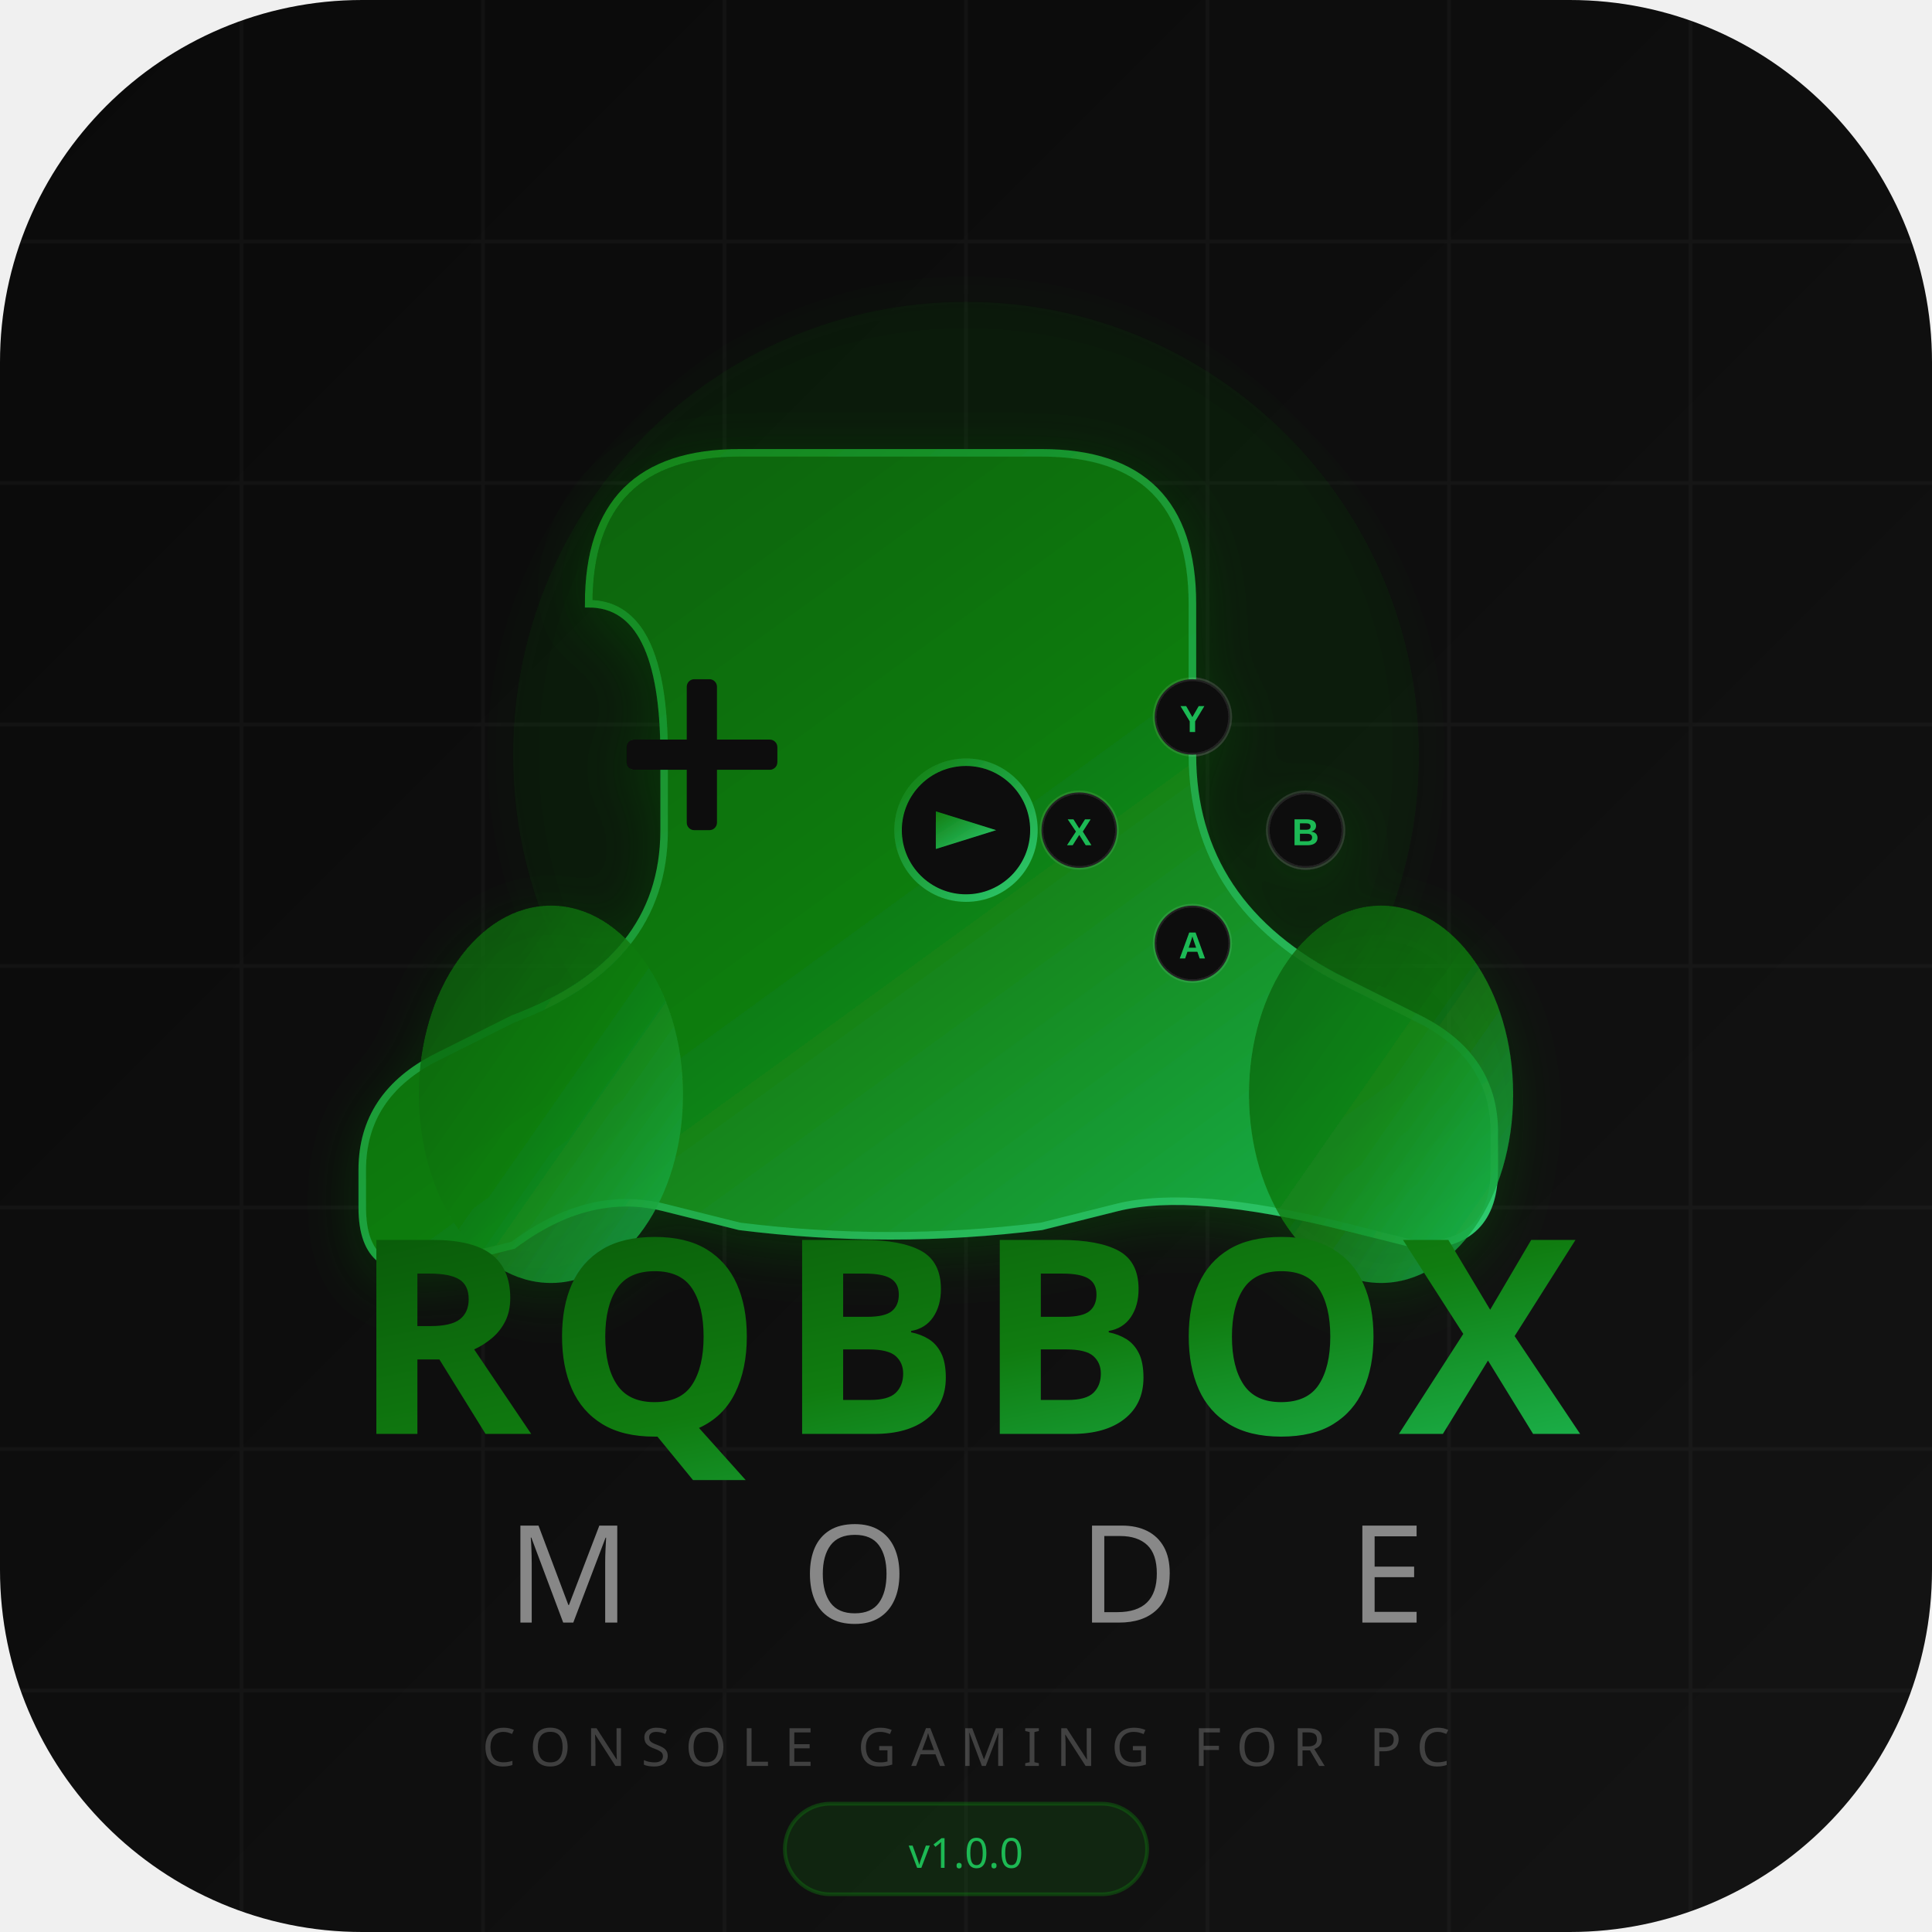
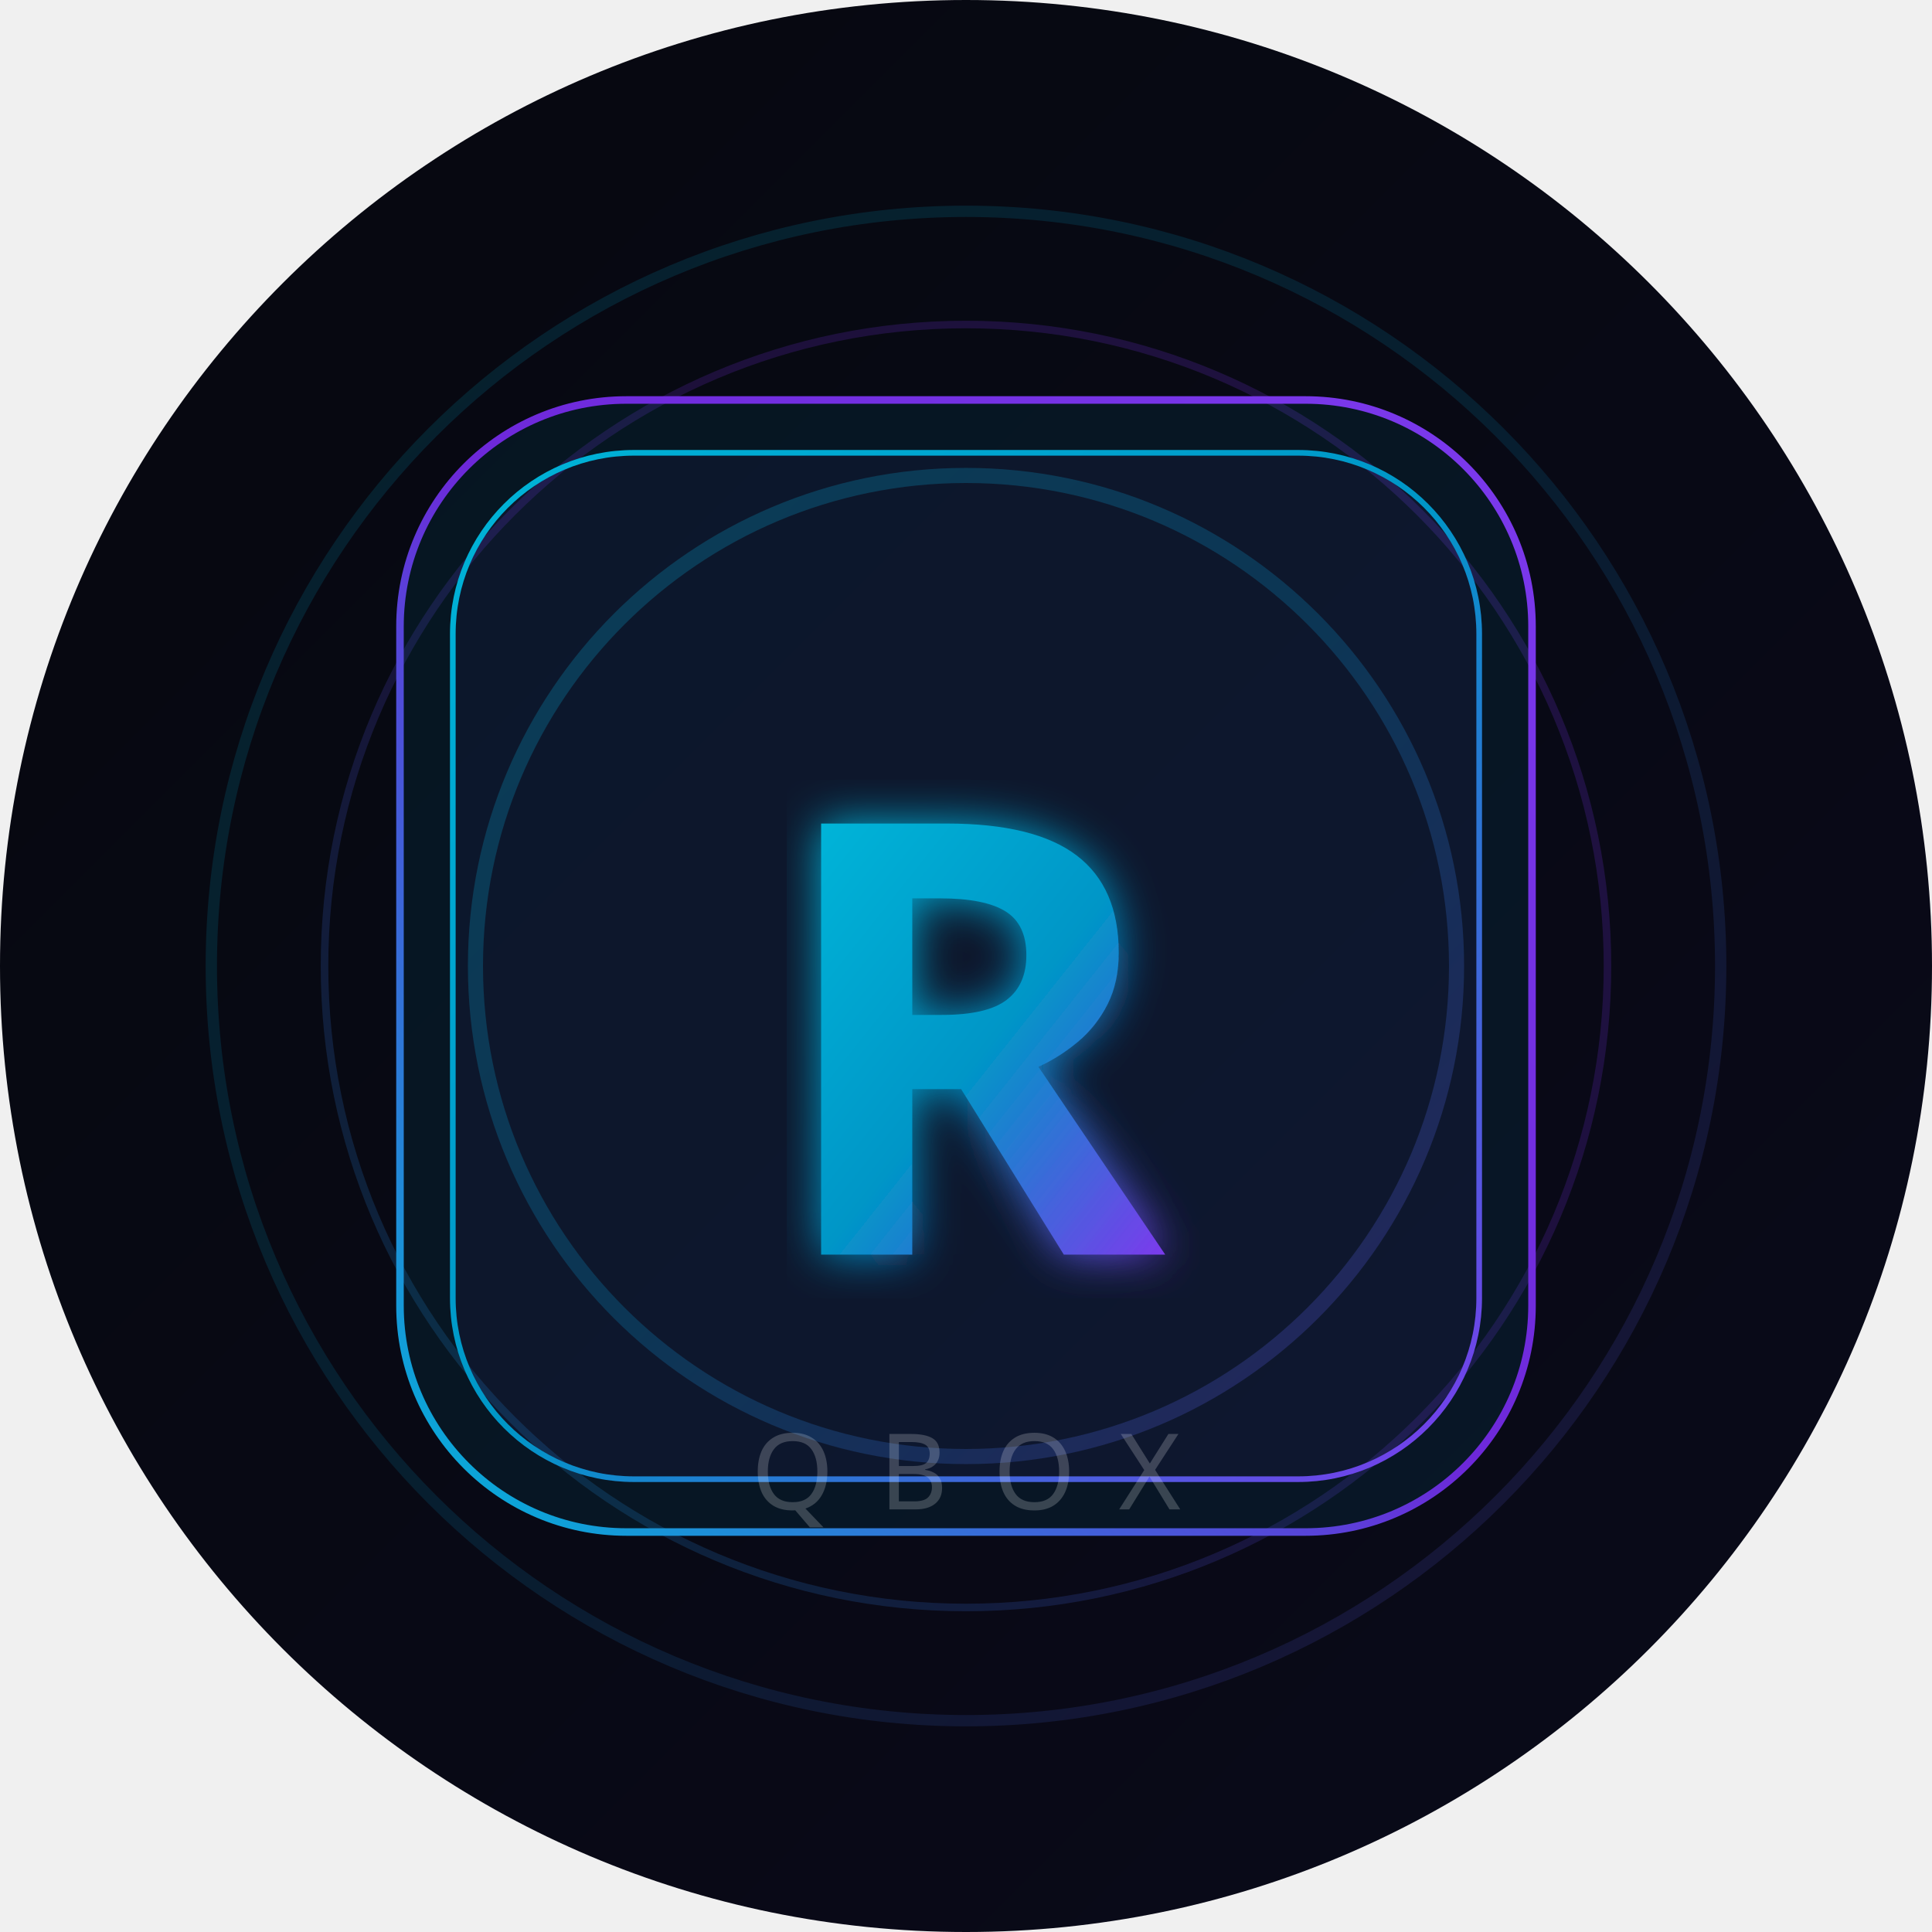
<svg xmlns="http://www.w3.org/2000/svg" viewBox="0 0 512 512" width="512" height="512">
  <defs>
-     <linearGradient id="bgGrad" x1="0%" y1="0%" x2="100%" y2="100%">
-       <stop offset="0%" style="stop-color:#0a0a0a" />
-       <stop offset="50%" style="stop-color:#0e0e0e" />
-       <stop offset="100%" style="stop-color:#141414" />
+     <linearGradient id="bg" x1="0%" y1="0%" x2="100%" y2="100%">
+       <stop offset="0%" style="stop-color:#06080f" />
+       <stop offset="100%" style="stop-color:#0a0a1a" />
    </linearGradient>
-     <linearGradient id="greenGrad" x1="0%" y1="0%" x2="100%" y2="100%">
-       <stop offset="0%" style="stop-color:#0a5c0a" />
-       <stop offset="50%" style="stop-color:#107c10" />
-       <stop offset="100%" style="stop-color:#1db954" />
+     <linearGradient id="ring1" x1="0%" y1="0%" x2="100%" y2="100%">
+       <stop offset="0%" style="stop-color:#00b4d8" />
+       <stop offset="50%" style="stop-color:#0096c7" />
+       <stop offset="100%" style="stop-color:#7c3aed" />
    </linearGradient>
-     <linearGradient id="greenGradLight" x1="0%" y1="0%" x2="100%" y2="100%">
-       <stop offset="0%" style="stop-color:#107c10" />
-       <stop offset="100%" style="stop-color:#2ecc71" />
+     <linearGradient id="ring2" x1="100%" y1="0%" x2="0%" y2="100%">
+       <stop offset="0%" style="stop-color:#7c3aed" />
+       <stop offset="50%" style="stop-color:#6d28d9" />
+       <stop offset="100%" style="stop-color:#00b4d8" />
    </linearGradient>
    <filter id="glow">
-       <feGaussianBlur stdDeviation="8" result="coloredBlur" />
+       <feGaussianBlur stdDeviation="6" />
      <feMerge>
-         <feMergeNode in="coloredBlur" />
+         <feMergeNode />
        <feMergeNode in="SourceGraphic" />
      </feMerge>
    </filter>
-     <filter id="shadow">
-       <feDropShadow dx="0" dy="4" stdDeviation="8" flood-color="rgba(16,124,16,0.3)" />
-     </filter>
  </defs>
-   <rect width="512" height="512" rx="96" fill="url(#bgGrad)" />
-   <g opacity="0.03" stroke="white" stroke-width="1">
-     <line x1="0" y1="64" x2="512" y2="64" />
-     <line x1="0" y1="128" x2="512" y2="128" />
-     <line x1="0" y1="192" x2="512" y2="192" />
-     <line x1="0" y1="256" x2="512" y2="256" />
-     <line x1="0" y1="320" x2="512" y2="320" />
-     <line x1="0" y1="384" x2="512" y2="384" />
-     <line x1="0" y1="448" x2="512" y2="448" />
-     <line x1="64" y1="0" x2="64" y2="512" />
-     <line x1="128" y1="0" x2="128" y2="512" />
-     <line x1="192" y1="0" x2="192" y2="512" />
-     <line x1="256" y1="0" x2="256" y2="512" />
-     <line x1="320" y1="0" x2="320" y2="512" />
-     <line x1="384" y1="0" x2="384" y2="512" />
-     <line x1="448" y1="0" x2="448" y2="512" />
-   </g>
-   <circle cx="256" cy="200" r="120" fill="rgba(16,124,16,0.08)" filter="url(#glow)" />
-   <g transform="translate(116, 80)" filter="url(#shadow)">
-     <path d="M 40 80 Q 40 40 80 40 L 160 40 Q 200 40 200 80 L 200 120 Q 200 160 240 180 L 260 190 Q 280 200 280 220 L 280 230 Q 280 250 260 250 L 240 245 Q 200 235 180 240 L 160 245 Q 120 250 80 245 L 60 240 Q 40 235 20 250 L 0 255 Q -20 260 -20 240 L -20 230 Q -20 210 0 200 L 20 190 Q 60 175 60 140 L 60 120 Q 60 80 40 80 Z" fill="url(#greenGrad)" stroke="url(#greenGradLight)" stroke-width="2" />
-     <ellipse cx="30" cy="210" rx="35" ry="50" fill="url(#greenGrad)" opacity="0.8" />
-     <ellipse cx="250" cy="210" rx="35" ry="50" fill="url(#greenGrad)" opacity="0.8" />
-     <g transform="translate(50, 120)">
-       <rect x="0" y="-4" width="40" height="8" rx="2" fill="#0a0a0a" />
-       <rect x="16" y="-20" width="8" height="40" rx="2" fill="#0a0a0a" />
-     </g>
-     <circle cx="200" cy="110" r="10" fill="#0a0a0a" stroke="rgba(255,255,255,0.1)" stroke-width="1" />
-     <circle cx="230" cy="140" r="10" fill="#0a0a0a" stroke="rgba(255,255,255,0.1)" stroke-width="1" />
-     <circle cx="200" cy="170" r="10" fill="#0a0a0a" stroke="rgba(255,255,255,0.1)" stroke-width="1" />
-     <circle cx="170" cy="140" r="10" fill="#0a0a0a" stroke="rgba(255,255,255,0.1)" stroke-width="1" />
-     <text x="200" y="114" text-anchor="middle" font-family="Segoe UI, Arial, sans-serif" font-size="10" font-weight="bold" fill="#1db954">Y</text>
-     <text x="230" y="144" text-anchor="middle" font-family="Segoe UI, Arial, sans-serif" font-size="10" font-weight="bold" fill="#1db954">B</text>
-     <text x="200" y="174" text-anchor="middle" font-family="Segoe UI, Arial, sans-serif" font-size="10" font-weight="bold" fill="#1db954">A</text>
-     <text x="170" y="144" text-anchor="middle" font-family="Segoe UI, Arial, sans-serif" font-size="10" font-weight="bold" fill="#1db954">X</text>
-     <circle cx="140" cy="140" r="18" fill="#0a0a0a" stroke="url(#greenGradLight)" stroke-width="2" />
-     <path d="M 132 135 L 148 140 L 132 145 Z" fill="url(#greenGradLight)" />
-   </g>
-   <text x="256" y="380" text-anchor="middle" font-family="Segoe UI Variable, Segoe UI, system-ui, sans-serif" font-size="72" font-weight="800" letter-spacing="4" fill="url(#greenGrad)">RQBBOX</text>
-   <text x="256" y="430" text-anchor="middle" font-family="Segoe UI Variable, Segoe UI, system-ui, sans-serif" font-size="36" font-weight="300" letter-spacing="18" fill="rgba(255,255,255,0.5)">M O D E</text>
-   <text x="256" y="468" text-anchor="middle" font-family="Segoe UI Variable, Segoe UI, system-ui, sans-serif" font-size="14" fill="rgba(255,255,255,0.2)" letter-spacing="4">CONSOLE GAMING FOR PC</text>
-   <rect x="208" y="478" width="96" height="24" rx="12" fill="rgba(16,124,16,0.2)" stroke="rgba(16,124,16,0.4)" stroke-width="1" />
-   <text x="256" y="495" text-anchor="middle" font-family="Segoe UI Variable, Segoe UI, system-ui, sans-serif" font-size="11" fill="#1db954">v1.0.0</text>
+   <circle cx="256" cy="256" r="256" fill="url(#bg)" />
+   <circle cx="256" cy="256" r="200" fill="none" stroke="url(#ring1)" stroke-width="3" opacity="0.15" />
+   <circle cx="256" cy="256" r="170" fill="none" stroke="url(#ring2)" stroke-width="2" opacity="0.2" />
+   <circle cx="256" cy="256" r="130" fill="none" stroke="url(#ring1)" stroke-width="4" opacity="0.25" />
+   <rect x="106" y="106" width="300" height="300" rx="60" fill="rgba(0,180,216,0.08)" stroke="url(#ring2)" stroke-width="2" />
+   <rect x="120" y="120" width="272" height="272" rx="48" fill="rgba(124,58,237,0.05)" stroke="url(#ring1)" stroke-width="1.5" />
+   <text x="256" y="276" font-family="system-ui,sans-serif" font-size="160" font-weight="800" text-anchor="middle" dominant-baseline="middle" fill="url(#ring1)" filter="url(#glow)">R</text>
+   <text x="256" y="400" font-family="system-ui,sans-serif" font-size="28" font-weight="300" letter-spacing="12" text-anchor="middle" fill="rgba(255,255,255,0.2)">QBOX</text>
</svg>
